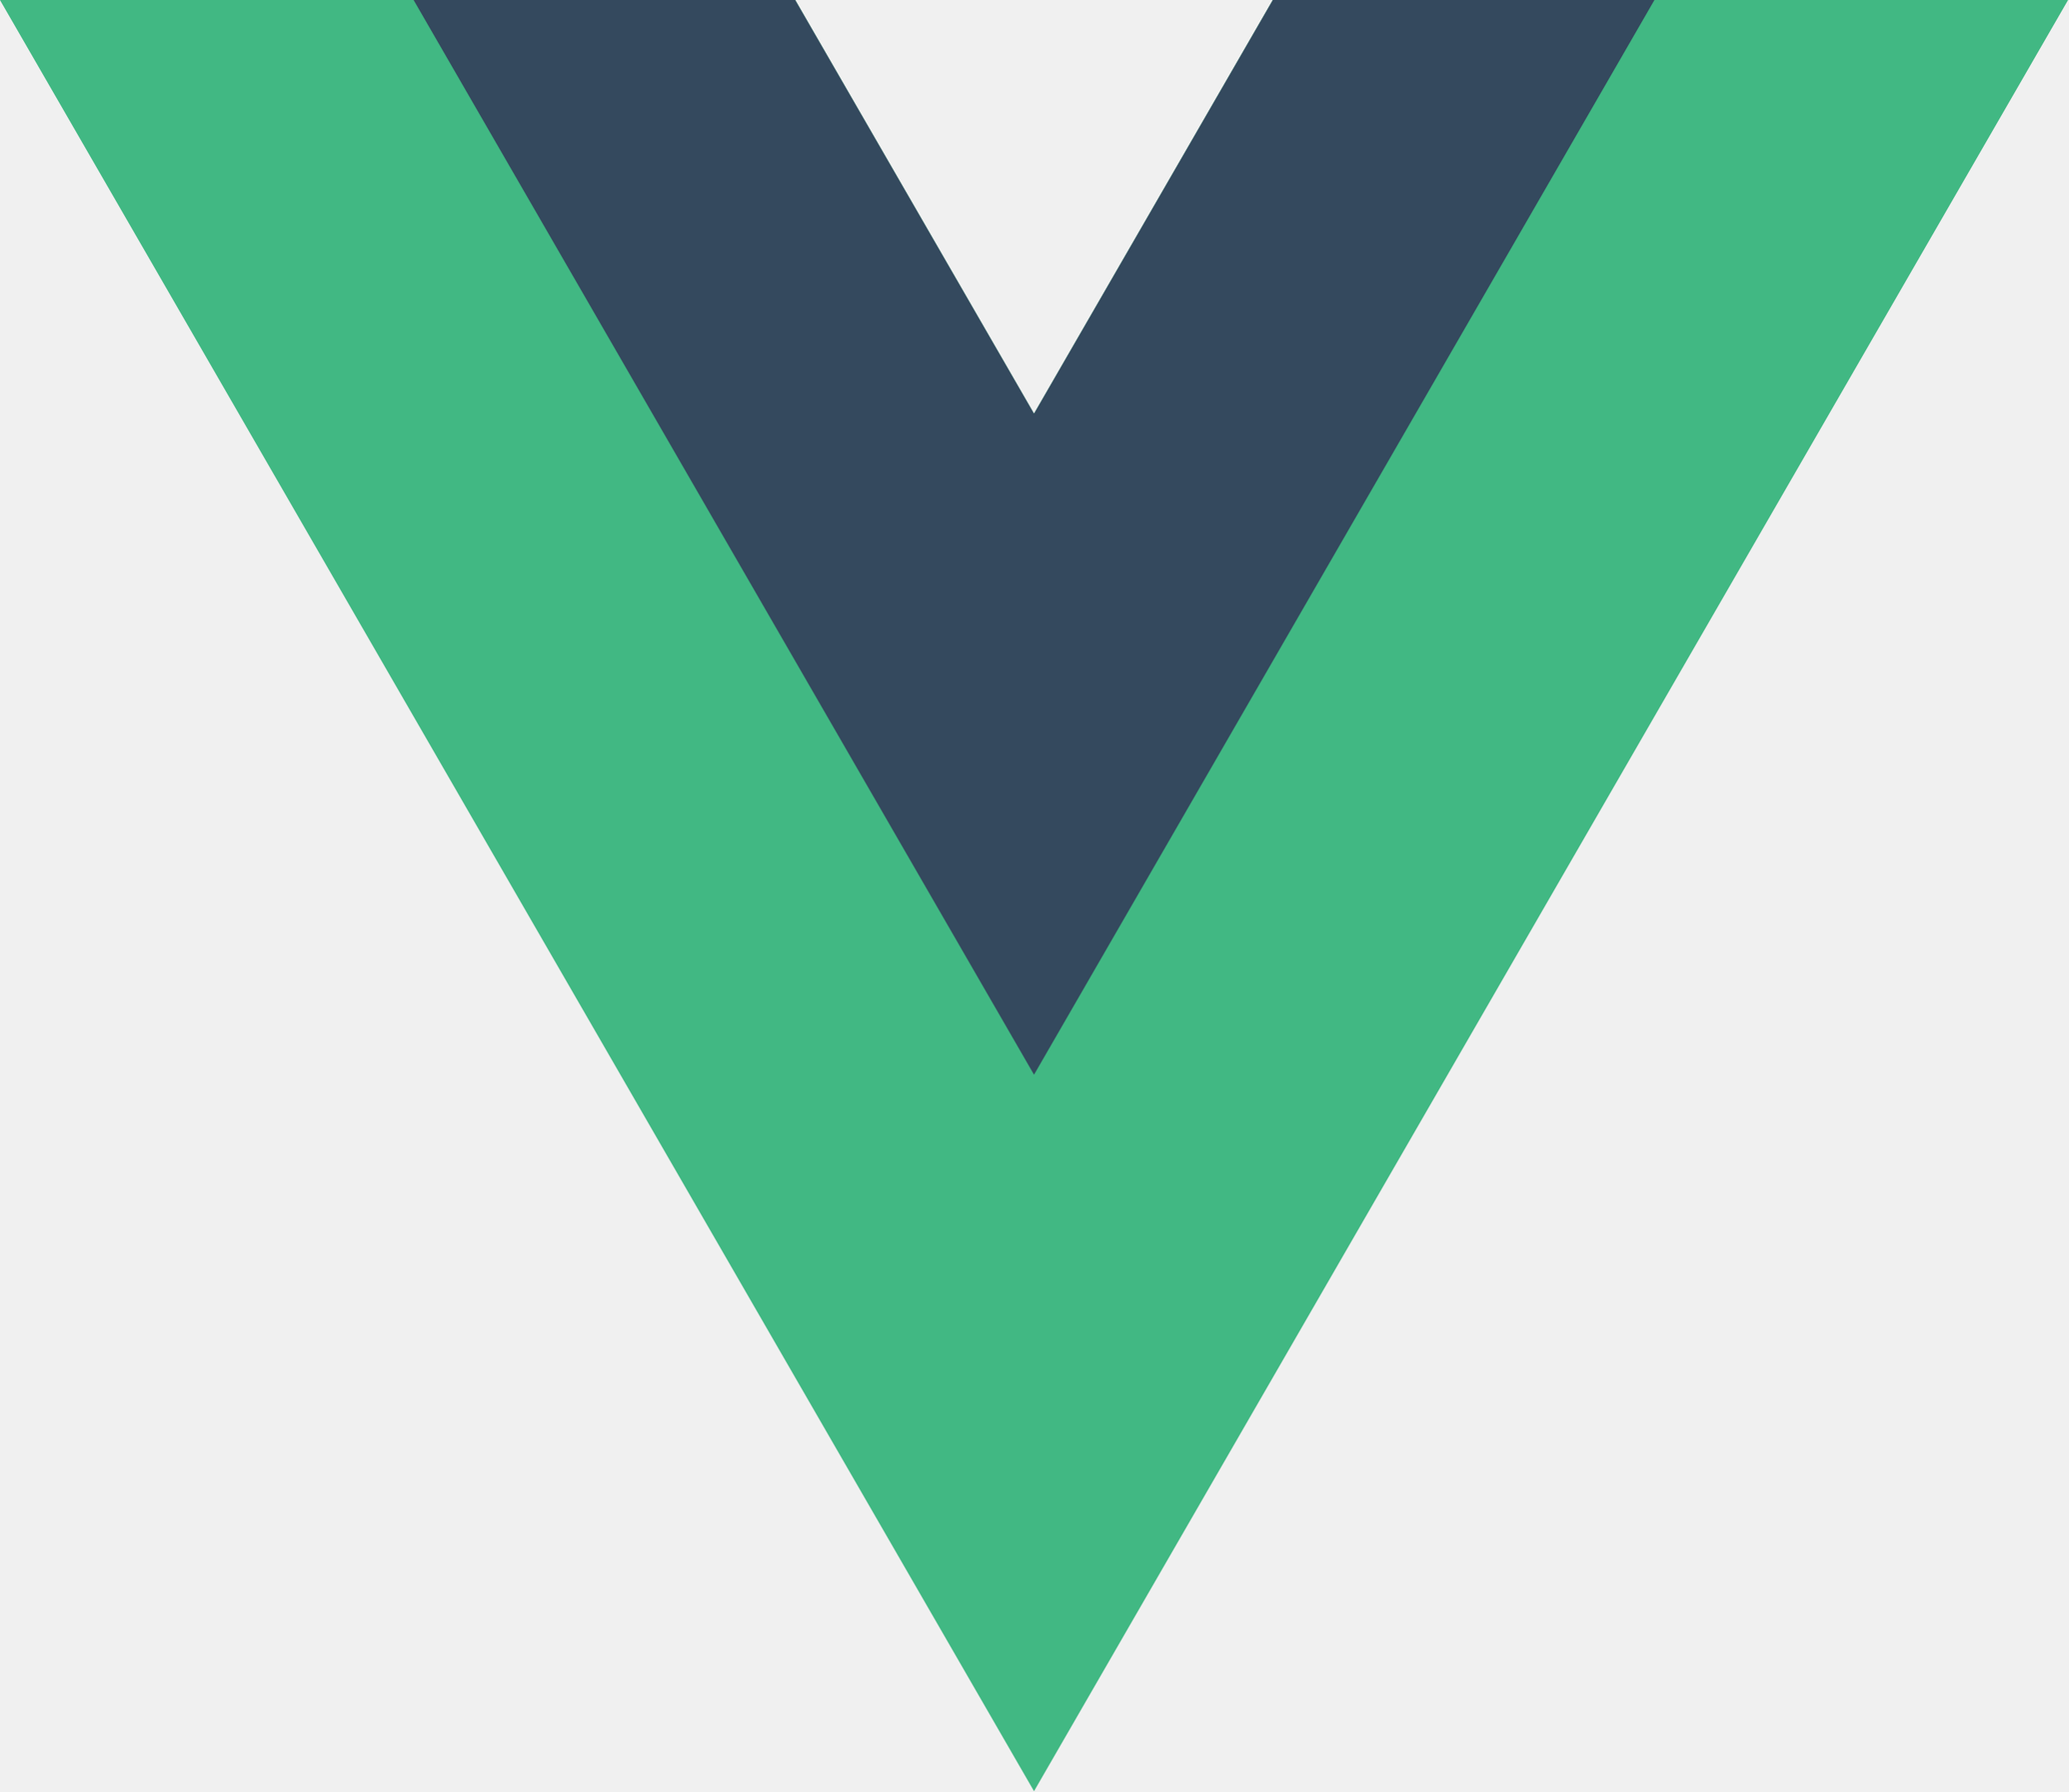
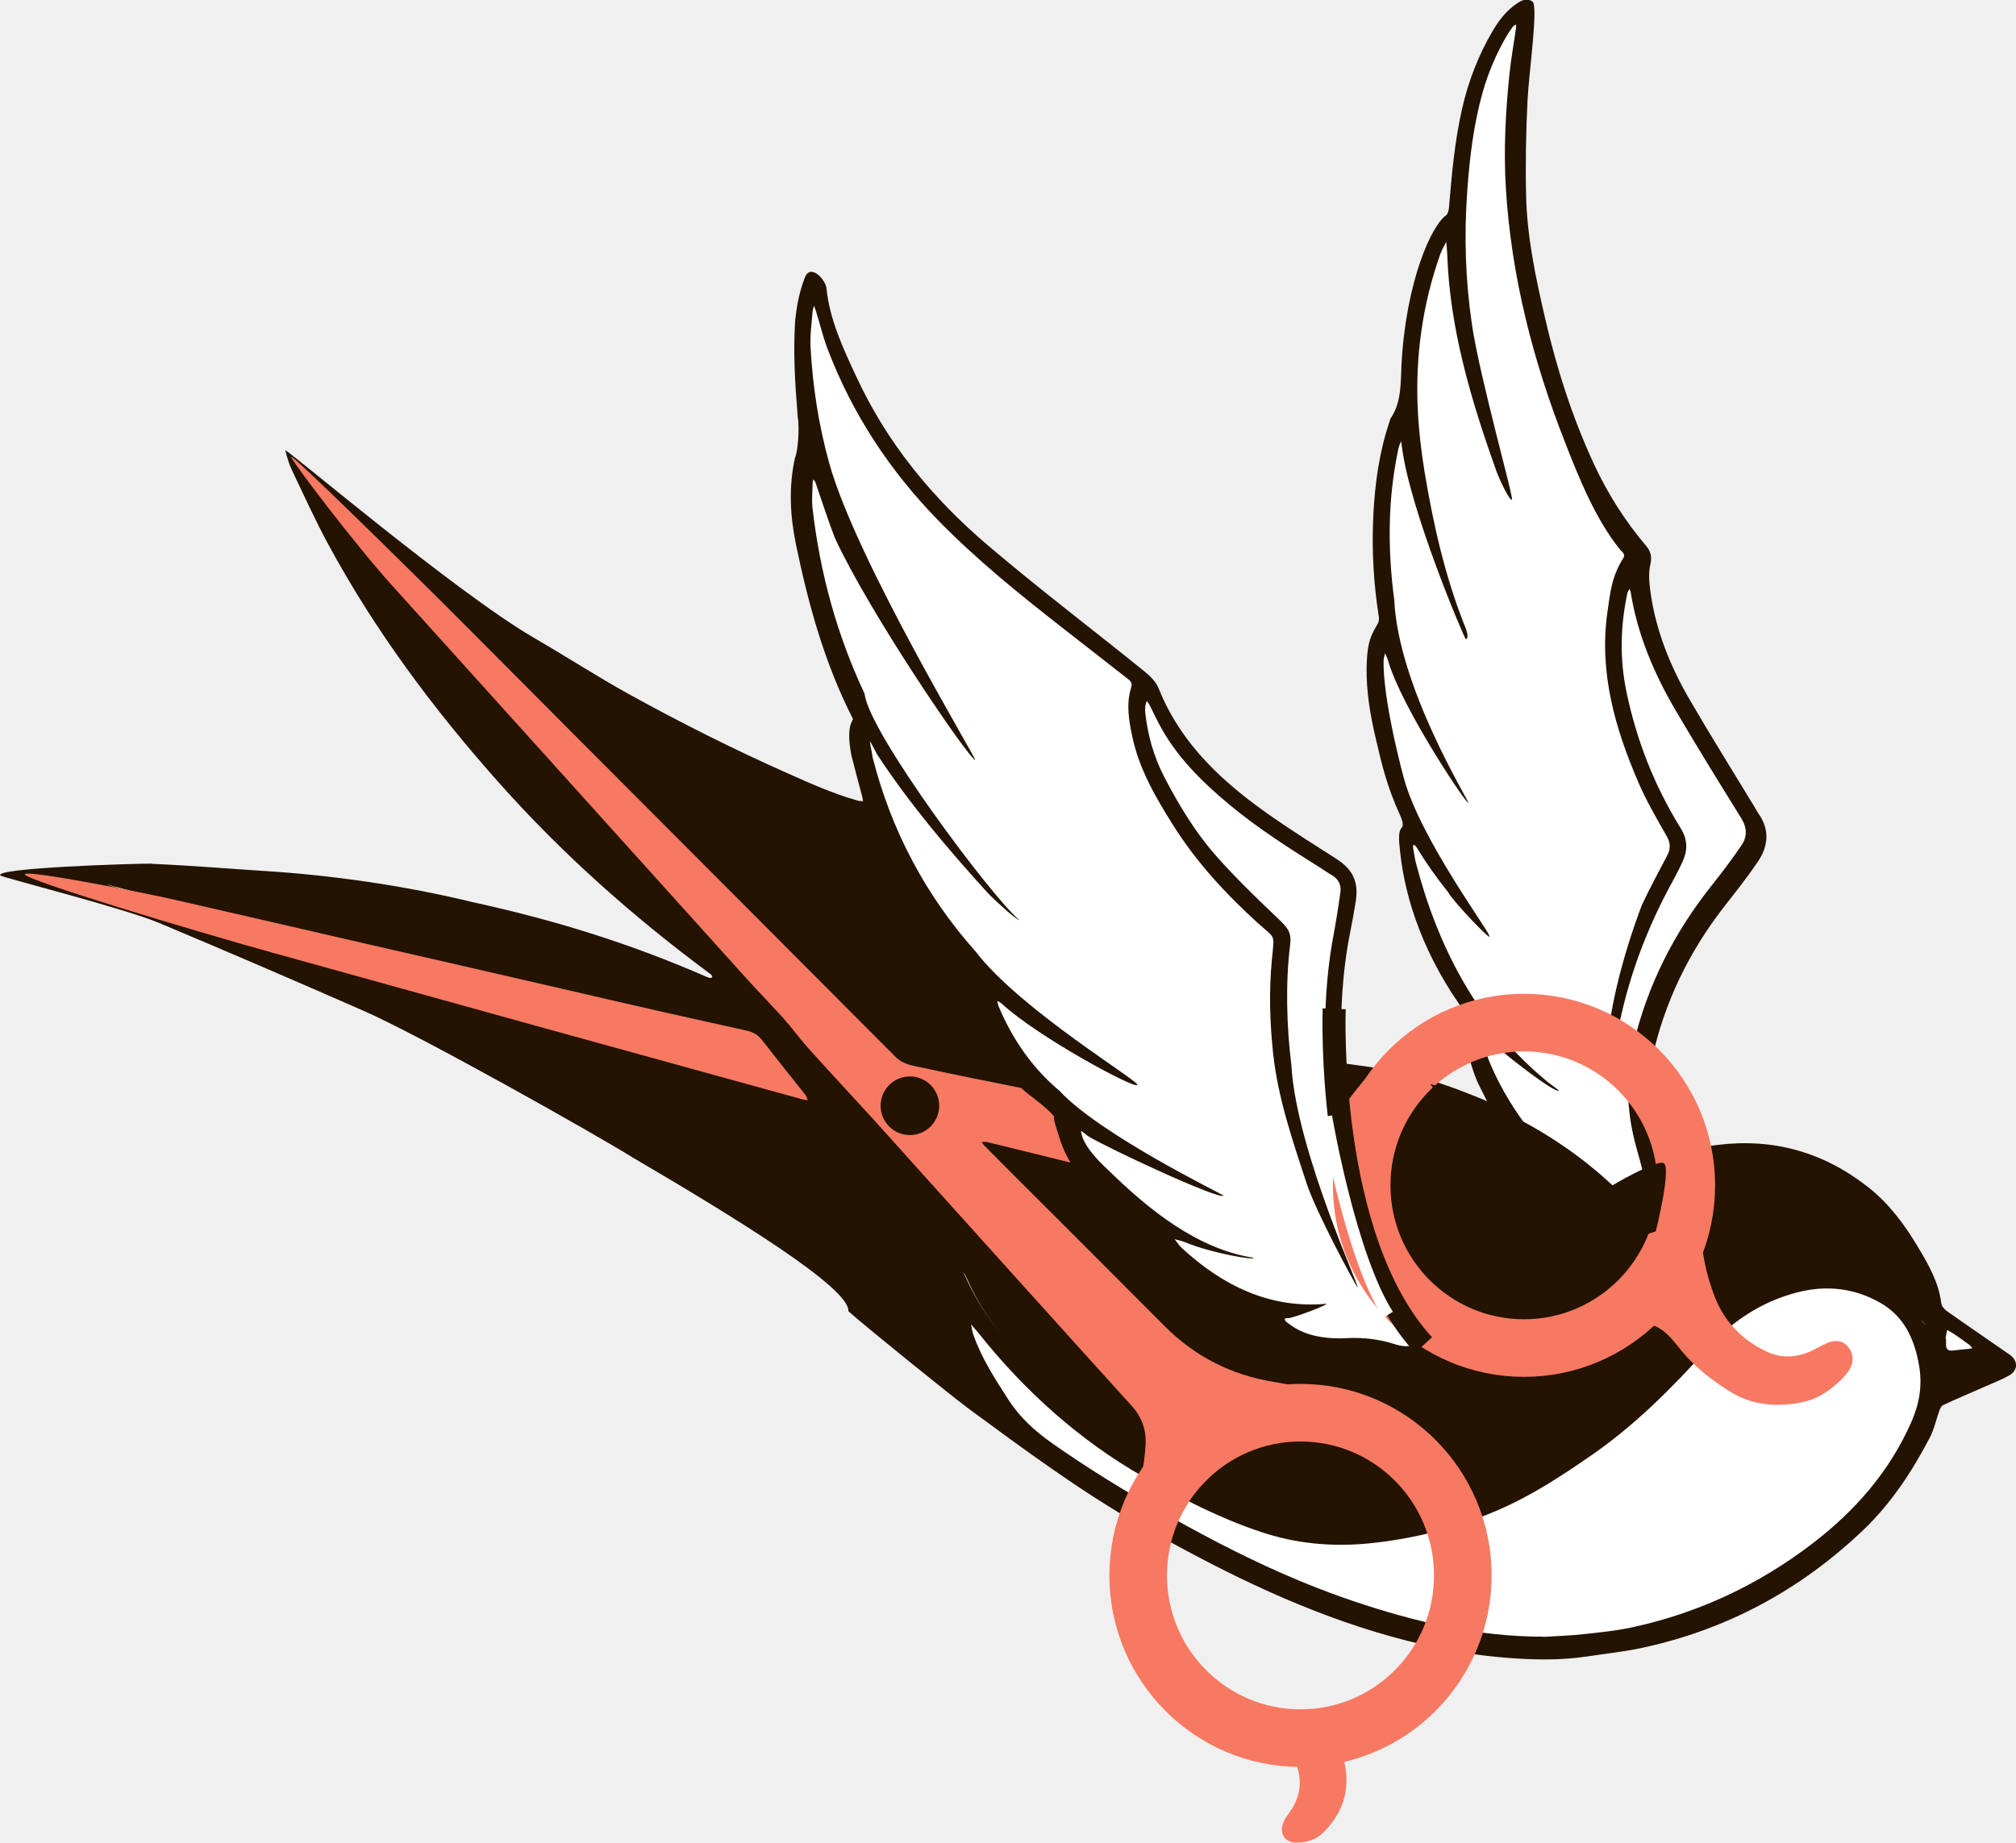
- <svg xmlns="http://www.w3.org/2000/svg" viewBox="0 0 261.76 226.69">
-   <path d="M161.096.001l-30.225 52.351L100.647.001H-.005l130.877 226.688L261.749.001z" fill="#41b883" />
-   <path d="M161.096.001l-30.225 52.351L100.647.001H52.346l78.526 136.01L209.398.001z" fill="#34495e" />
+ <svg xmlns="http://www.w3.org/2000/svg" width="175" height="160" viewBox="0 0 175 160" fill="none">
+   <g clip-path="url(#clip0_526_186)">
+     <path d="M142.217 105.173C142.217 105.173 144.241 103.858 143.674 101.975C143.107 100.099 142.266 96.082 142.217 94.462C142.168 92.842 144.723 83.708 145.936 82.406C147.149 81.103 152.326 74.213 152.326 74.213C152.326 74.213 153.112 73.926 151.655 71.126C150.198 68.326 150.46 68.73 149.71 67.397C148.96 66.064 144.442 57.762 144.442 57.762C144.131 56.875 142.162 52.565 142.217 51.593C142.272 50.621 141.607 47.907 141.699 47.644C141.79 47.381 140.37 46.403 140.016 45.644C139.662 44.886 137.406 41.872 137.272 40.185C137.138 38.498 135.858 35.789 135.59 34.548C135.321 33.307 132.444 26.515 132.444 24.601C132.444 22.688 131.913 18.206 131.913 18.206C131.913 18.206 131.206 11.989 131.249 10.57C131.291 9.152 131.913 6.529 132.047 5.777C132.181 5.025 132.62 2.36 132.535 1.914C132.45 1.467 130.541 1.425 130.23 2.115C129.919 2.806 129.608 3.381 129.255 4.445C128.901 5.508 127.353 11.145 127.218 11.946C127.084 12.747 126.334 16.965 126.334 17.674C126.334 18.384 125.889 20.34 125.889 20.34C125.889 20.34 125.048 21.049 124.518 22.29C123.987 23.531 123.633 25.311 123.323 26.105C123.012 26.9 122.438 30.409 122.438 30.409C122.438 30.409 122.042 33.16 122.042 34.316C122.042 35.471 122.53 36.401 122.042 36.981C121.554 37.562 120.847 38.137 120.756 39.115C120.664 40.093 120.311 43.511 120.268 44.752C120.225 45.993 119.738 49.282 119.823 50.566C119.908 51.85 120.311 54.693 120.311 54.693C120.311 54.693 119.201 57.267 119.292 57.89C119.384 58.514 119.335 60.329 119.561 61.399C119.786 62.469 121.42 68.149 121.817 68.992C122.213 69.836 122.743 71.719 122.792 72.043C122.841 72.367 121.908 71.658 121.951 73.119C121.993 74.58 122.981 77.869 123.42 79.379C123.859 80.89 124.213 82.797 124.7 83.329C125.188 83.861 125.81 85.194 126.292 85.86C126.773 86.526 127.529 88.128 127.84 88.348C128.151 88.568 127.84 89.369 128.109 90.519C128.377 91.668 128.731 92.872 128.731 92.872C128.731 92.872 130.547 95.892 130.986 97.091C131.425 98.289 132.315 99.885 133.065 100.777C133.815 101.67 136.035 102.996 136.961 103.663C137.888 104.329 139.565 105.65 140.193 105.613C140.821 105.576 141.918 105.613 141.918 105.613L142.217 105.161V105.173Z" fill="white" />
+     <path d="M82.54 114.79C83.046 116.728 85.278 121.686 86.442 122.658C87.607 123.63 90.801 125.764 91.478 126.344C92.155 126.925 103.782 133.73 104.269 134.017C104.757 134.304 110.47 136.145 110.86 136.78C111.25 137.416 120.109 140.626 120.109 140.626C120.109 140.626 130.718 143.347 131.785 143.444C132.852 143.542 141.522 142.57 143.491 141.836C145.46 141.103 153.277 138.566 154.063 137.606C154.85 136.646 160.977 132.642 162.05 131.119C163.117 129.597 166.3 126.724 166.708 124.523C167.117 122.322 167.257 119.84 167.184 117.81C167.11 115.78 166.763 112.766 163.367 111.397C159.971 110.027 156.093 107.832 152.831 109.862C149.57 111.892 148.612 113.812 145.918 115.725C143.217 117.645 144.119 118.715 140.016 120.121C135.913 121.527 137.992 123.165 129.95 123.275C121.908 123.385 119.774 124.235 115.22 122.713C110.665 121.191 109.763 121.081 105.94 120.066C102.117 119.051 101.05 118.146 96.886 116.404C92.722 114.661 87.046 111.837 85.582 111.666C84.119 111.494 82.827 114.765 82.827 114.765L82.552 114.784L82.54 114.79Z" fill="white" />
+     <path d="M167.909 114.356C167.909 114.674 168.153 117.993 168.47 118.238C168.787 118.482 170.348 119.265 171.208 118.696C172.067 118.128 172.872 117.846 172.592 117.351C172.311 116.856 171.817 116.245 170.866 115.841C169.915 115.438 167.909 114.349 167.909 114.349V114.356Z" fill="white" />
+     <path d="M123.517 116.122C123.517 116.122 114.683 105.167 116.506 95.764C116.506 95.764 115.622 79.245 117.5 77.075C119.377 74.904 105.038 70.949 104.172 65.978C104.172 65.978 99.941 59.804 100.032 59.37C100.123 58.935 82.729 47.637 82.101 44.532C82.101 44.532 73.401 35.208 73.51 31.883C73.51 31.883 70.523 26.38 70.748 25.604C70.748 25.604 68.724 29.089 71.45 39.726C71.45 39.726 68.395 40.008 72.26 53.568C71.413 53.513 71.23 57.254 77.284 65.581C77.284 65.581 75.053 61.564 75.089 63.814C75.126 66.064 77.931 72.227 78.187 72.673C78.443 73.119 82.016 80.101 82.278 80.321C82.54 80.541 84.174 83.335 85.32 84.221C86.466 85.108 88.838 87.602 89.393 87.639C89.948 87.676 86.521 85.866 86.369 85.903C86.216 85.939 85.82 85.958 86.485 87.364C87.149 88.77 89.204 93.3 90.679 94.217C92.155 95.134 91.582 94.78 92.612 95.837C93.642 96.895 93.441 97.243 93.551 98.093C93.661 98.943 95.685 101.266 96.166 101.731C96.648 102.196 100.629 107.239 101.477 107.423C102.324 107.606 101.843 108.541 103.94 110.1C106.037 111.659 106.135 112.43 108.427 112.98C110.72 113.53 110.683 113.756 112.122 113.793C113.561 113.83 111.116 114.019 111.189 114.539C111.262 115.059 113.128 116.012 113.598 115.97C114.067 115.927 116.018 116.66 117.055 116.746C118.091 116.832 119.006 116.3 120.262 116.636C121.518 116.972 121.627 117.156 122.621 117.229C123.615 117.302 124.127 116.636 124.127 116.636L123.499 116.116L123.517 116.122Z" fill="white" />
+     <path d="M13.175 75.002C16.797 75.161 19.967 75.436 23.004 75.626C28.96 76.005 35.203 76.91 41.026 78.328C48.263 79.911 54.689 81.917 61.317 84.808C61.859 85.065 62.042 84.784 61.487 84.436C54.866 79.52 48.727 74.061 43.251 67.892C37.612 61.546 32.557 54.766 28.503 47.277C27.369 45.18 26.375 42.997 25.351 40.839C25.089 40.295 24.912 39.702 24.766 39.109C24.68 38.767 39.477 51.391 46.379 55.396C49.117 56.985 51.781 58.709 54.549 60.244C59.067 62.744 63.682 65.061 68.401 67.158C70.383 68.039 72.358 68.925 74.449 69.512C74.602 69.555 74.76 69.549 74.919 69.561C74.894 69.42 74.876 69.28 74.84 69.139C74.498 67.843 74.23 66.889 73.907 65.593C73.382 62.861 74.12 62.573 74.029 62.396C71.59 57.615 70.175 52.504 69.096 47.283C68.578 44.776 68.45 42.245 69.017 39.72C69.23 39.353 69.425 37.275 69.249 36.199C68.993 33.075 68.859 30.654 69.017 27.939C69.157 26.533 69.371 25.396 69.865 24.1C70.352 22.841 71.663 24.271 71.742 25.029C72.023 27.787 73.193 30.256 74.352 32.745C77.022 38.504 80.973 43.285 85.753 47.35C90.173 51.11 94.795 54.619 99.313 58.269C99.813 58.673 100.343 59.18 100.569 59.755C102.568 64.75 106.361 68.124 110.629 71.065C112.397 72.282 114.214 73.425 116.018 74.58C117.439 75.491 117.957 76.586 117.683 78.273C117.549 79.117 117.402 79.96 117.232 80.798C116.5 84.411 116.323 88.061 116.433 91.735C116.445 92.181 116.555 92.322 117.043 92.383C121.06 92.903 125.029 93.612 128.608 95.691C128.669 95.727 128.742 95.752 128.803 95.795C129.456 96.223 129.078 95.623 129.035 95.532C128.651 94.688 128.34 94.236 128.023 93.368C127.73 92.573 127.371 91.374 127.255 90.537C127.2 90.152 127.2 89.394 127.444 89.076C127.73 88.709 127.645 88.538 127.413 88.226C123.597 83.115 121.969 78.047 121.542 73.987C121.499 73.413 121.268 72.208 121.719 71.811C121.865 71.548 121.652 71.028 121.487 70.674C120.438 68.357 119.987 66.565 119.414 64.083C118.951 62.084 118.597 60.06 118.628 57.994C118.634 57.621 118.658 56.551 118.853 55.799C119.067 54.956 119.463 54.424 119.628 54.093C119.695 53.953 119.719 53.727 119.689 53.549C119.225 50.621 119.067 47.668 119.213 44.709C119.353 41.952 119.731 39.219 120.627 36.584C120.658 36.492 120.67 36.388 120.725 36.309C121.676 34.891 121.573 33.258 121.658 31.663C122.03 24.497 124.261 19.539 125.548 18.683C125.706 18.524 125.767 18.213 125.785 17.968C126.023 15.095 126.279 12.227 126.926 9.409C127.468 7.037 128.334 4.793 129.566 2.696C130.139 1.724 130.822 0.838 131.803 0.22C132.199 -0.031 132.602 -0.159 133.029 0.141C133.547 0.507 132.724 6.279 132.602 8.645C132.462 11.42 132.407 14.214 132.474 16.996C132.559 20.597 133.309 24.118 134.12 27.621C135.126 31.98 136.479 36.229 138.363 40.295C139.552 42.85 141.052 45.223 142.875 47.375C143.308 47.882 143.412 48.347 143.253 49.038C143.089 49.771 143.162 50.596 143.265 51.361C143.723 54.723 144.973 57.817 146.661 60.727C148.484 63.869 150.417 66.951 152.301 70.062C152.417 70.252 152.514 70.448 152.636 70.625C153.655 72.055 153.496 73.498 152.569 74.855C151.667 76.182 150.661 77.448 149.673 78.713C146.6 82.662 144.473 87.046 143.4 91.955C142.778 94.816 143.156 97.586 143.924 100.343C144.027 100.722 144.223 100.643 144.454 100.539C145.948 99.866 147.545 99.597 149.143 99.402C153.99 98.815 158.331 100.05 162.184 103.088C164.001 104.525 165.33 106.328 166.501 108.291C167.415 109.819 168.293 111.342 168.513 113.163C168.543 113.42 168.811 113.708 169.049 113.873C170.842 115.138 172.659 116.367 174.457 117.626C175.213 118.158 175.189 119.008 174.372 119.448C173.671 119.827 172.927 120.115 172.195 120.439C171.019 120.958 169.836 121.46 168.671 121.998C168.531 122.065 168.421 122.279 168.36 122.444C168.074 123.239 167.897 124.095 167.513 124.834C165.976 127.763 164.178 130.514 161.77 132.819C156.313 138.034 149.917 141.488 142.546 143.077C140.979 143.414 139.369 143.579 137.784 143.823C135.461 144.172 133.126 144.123 130.809 143.94C126.926 143.64 123.139 142.821 119.408 141.696C112.189 139.513 105.513 136.145 98.983 132.428C93.734 129.438 88.905 125.855 84.052 122.285C82.644 121.246 75.266 115.291 73.645 113.848C73.791 111.849 63.95 105.797 54.945 100.514C51.677 98.478 36.594 89.974 31.6 87.78C25.674 85.181 19.736 82.62 13.773 80.119C10.834 78.884 0.201 76.176 0.043 76.023C-0.653 75.357 11.413 74.984 13.188 74.984L13.175 75.002ZM108.738 113.604C106.403 112.791 104.196 111.727 102.264 110.162C101.312 109.391 100.3 108.597 99.855 107.447C99.203 106.041 98.154 105.35 96.984 104.341C96.795 104.231 96.63 104.079 96.459 103.944C93.947 101.92 92.441 99.921 91.594 96.742C91.539 96.528 90.637 95.788 90.472 95.617C89.649 94.786 89.058 94.132 88.302 93.245C86.466 91.087 85.04 88.691 84.302 85.921C84.479 84.497 83.497 83.683 82.668 82.779C82.534 82.632 82.412 82.479 82.29 82.332C79.607 79.074 77.717 76.194 76.071 72.294C75.937 71.982 75.632 71.823 75.279 71.713C73.681 71.193 71.889 70.619 70.346 69.965C64.895 67.66 59.384 65.153 54.208 62.28C50.629 60.293 46.788 57.878 43.294 55.744C38.88 53.042 35.1 50.523 31.393 46.867C30.405 45.889 29.113 44.581 29.027 44.538C29.052 44.63 29.058 44.727 29.101 44.807C29.649 45.895 29.405 45.455 29.997 46.525C33.74 53.28 38.27 59.486 43.337 65.281C50.617 73.621 58.933 80.786 68.243 86.777C68.468 86.924 70.145 88.525 69.718 88.892C68.913 89.082 69.7 89.284 61.908 86.893C55.201 84.454 47.916 81.752 41.056 80.346C38.185 79.697 32.472 78.573 29.564 78.163C22.485 77.429 10.261 76.696 9.371 76.72C8.883 76.708 9.932 77.001 10.035 77.038C11.779 77.643 13.462 77.882 15.157 78.603C21.424 81.269 27.674 83.977 33.905 86.728C38.849 88.911 43.727 91.246 48.33 94.095C52.348 96.577 56.305 99.169 60.311 101.682C67.127 105.962 73.413 110.926 79.272 116.44C79.711 116.856 80.101 117.345 80.589 117.688C81.882 118.598 83.217 119.454 84.534 120.329C84.692 120.433 84.857 120.53 85.022 120.628C84.954 120.439 84.924 120.231 84.82 120.066C83.546 118.012 82.607 115.829 82.266 113.42C82.15 112.625 82.095 111.818 82.07 111.018C82.058 110.584 82.26 110.204 82.741 110.088C83.235 109.972 83.528 110.211 83.711 110.645C83.741 110.712 83.778 110.773 83.808 110.84C84.93 113.439 86.649 115.621 88.552 117.675C94.313 123.899 101.27 128.282 109.165 131.272C112.701 132.611 116.329 132.88 120.018 132.342C124.615 131.669 128.999 130.318 133.01 127.897C136.412 125.843 139.662 123.587 142.515 120.806C144.192 119.173 145.771 117.443 147.381 115.737C149.533 113.457 152.088 111.855 155.063 110.889C159.343 109.495 164.842 110.816 166.885 114.735C166.94 114.832 167.031 114.912 167.104 114.998C167.129 114.869 167.19 114.741 167.171 114.618C166.867 112.68 166.367 110.828 165.3 109.122C163.958 106.976 162.568 104.916 160.447 103.437C157.721 101.541 154.795 100.288 151.411 100.404C150.368 100.441 149.314 100.404 148.295 100.588C147.119 100.802 145.979 101.211 144.826 101.554C144.503 101.651 144.314 101.847 144.345 102.257C144.454 103.907 143.607 105.161 142.515 106.249C141.766 107.001 140.936 107.099 140.107 106.64C139.467 106.286 138.839 105.913 138.242 105.497C135.912 103.859 133.876 101.902 132.041 99.732C131.7 99.328 131.193 98.955 130.87 98.638C129.078 97.011 128.054 96.302 126.279 95.575C122.902 94.223 119.676 93.508 117.006 93.441C116.5 93.582 116.439 93.453 116.512 94.211C117.018 99.983 118.616 105.362 121.335 110.467C122.146 111.996 122.944 113.53 123.78 115.046C124.566 116.899 123.926 118.183 122.042 118.189C121.487 118.189 120.877 118.036 120.347 117.889C119.256 117.584 118.158 117.455 117.024 117.486C116.171 117.51 115.311 117.547 114.47 117.437C112.153 117.131 110.116 116.343 109.104 113.964M111.763 114.441C111.677 114.441 111.592 114.478 111.507 114.502C111.549 114.588 111.567 114.704 111.628 114.747C112.11 115.083 113.415 116.385 117 116.184C118.323 116.11 119.786 116.288 121.054 116.703C121.377 116.807 121.719 116.881 122.054 116.887C122.749 116.887 122.957 116.587 122.646 115.97C122.17 115.01 121.652 114.074 121.134 113.133C119.646 110.437 118.341 107.661 117.347 104.739C116.067 100.997 115.396 97.14 115.152 93.196C114.909 89.204 115.006 85.236 115.738 81.299C115.976 80.028 116.177 78.75 116.354 77.472C116.445 76.806 116.165 76.286 115.561 75.956C115.287 75.803 115.031 75.614 114.762 75.442C111.994 73.7 109.232 71.957 106.714 69.861C104.282 67.831 102.05 65.63 100.569 62.775C100.3 62.255 100.05 61.723 99.782 61.204C99.721 61.081 99.624 60.971 99.544 60.861C99.502 61.014 99.435 61.161 99.416 61.314C99.398 61.509 99.398 61.705 99.416 61.901C99.636 63.863 100.166 65.734 101.075 67.482C102.331 69.891 103.733 72.227 105.525 74.262C107.214 76.182 109.062 77.967 110.915 79.728C111.763 80.535 112.134 80.92 111.988 82.057C111.574 85.377 111.689 89.161 112.098 92.475C112.512 100.031 118.487 112.717 117.799 111.708C117.5 111.274 114.238 105.24 113.415 102.734C112.226 99.102 110.939 95.354 110.525 91.558C110.226 88.831 110.147 86.098 110.403 83.359C110.622 81 110.769 81.574 109.208 80.162C106.409 77.625 103.873 74.88 101.849 71.67C100.337 69.267 98.91 66.834 98.301 64.01C97.99 62.561 97.74 61.13 98.197 59.675C98.319 59.284 98.106 59.094 97.837 58.893C95.99 57.456 94.149 56.013 92.301 54.57C88.509 51.611 84.772 48.597 81.406 45.143C77.199 40.821 73.95 35.887 71.816 30.232C71.431 29.211 71.175 28.135 70.852 27.09C70.797 26.906 70.724 26.729 70.663 26.552C70.621 26.723 70.547 26.888 70.535 27.059C70.462 28.08 70.303 29.107 70.358 30.128C70.547 33.552 71.066 36.932 71.986 40.234C74.364 48.75 85.04 66.302 84.644 65.991C83.924 65.612 75.48 53.231 72.474 46.714C71.858 45.125 71.346 43.492 70.785 41.885C70.749 41.787 70.663 41.713 70.602 41.622C70.578 41.713 70.541 41.811 70.541 41.903C70.529 42.636 70.45 43.376 70.529 44.098C71.169 49.722 72.651 55.133 75.053 60.238C75.394 63.582 86.143 77.961 88.491 79.893C88.131 79.814 86.18 78.01 85.704 77.49C82.32 73.761 78.967 69.818 76.156 65.526C76.022 65.306 75.455 64.175 75.516 64.389C75.529 64.658 75.724 65.44 75.736 65.709C75.736 65.734 75.748 65.758 75.754 65.783C77.37 72.123 80.351 77.747 84.692 82.62C88.588 87.725 99.233 94.064 98.709 94.205C98.502 94.566 90.015 89.987 86.96 87.144C86.85 87.04 86.698 86.979 86.57 86.899C86.607 87.058 86.625 87.229 86.686 87.376C87.887 90.237 89.612 92.738 91.99 94.731C95.514 98.527 106.031 103.651 106.208 103.803C106.019 104.286 96.118 99.677 94.46 98.65C94.325 98.57 93.978 98.252 93.832 98.191C93.886 98.344 93.783 99.396 96.264 101.651C99.764 105.081 103.983 108.456 108.812 109.208C108.958 109.452 105.196 108.817 102.885 107.863C102.593 107.741 102.27 107.68 101.965 107.594C102.16 107.838 102.331 108.114 102.556 108.328C106.062 111.586 110.208 113.64 115.049 113.206C115.713 113.145 112.171 114.49 111.756 114.46L111.763 114.441ZM146.155 74.593C145.857 75.259 145.527 75.913 145.174 76.555C143.204 80.144 141.711 83.922 140.784 87.92C140.546 88.941 139.857 92.212 139.626 92.499C139.357 92.836 139.119 87.663 142.515 78.597C143.204 77.117 143.997 75.687 144.747 74.232C145.04 73.663 144.997 73.156 144.668 72.581C143.814 71.077 142.93 69.573 142.247 67.99C140.199 63.258 138.79 58.391 139.534 53.14C139.79 51.324 139.918 50.04 140.918 48.444C141.138 48.096 140.778 47.913 140.601 47.686C138.485 45.033 137.089 41.567 135.858 38.418C133.071 31.32 131.187 23.996 130.718 16.348C130.517 13.071 130.687 9.8 131.017 6.542C131.157 5.16 131.407 3.79 131.602 2.415C131.614 2.323 131.602 2.225 131.59 2.128C131.498 2.189 131.382 2.225 131.328 2.311C131.114 2.611 130.901 2.91 130.724 3.228C129.858 4.738 129.181 6.328 128.706 8.003C127.913 10.815 127.572 13.695 127.365 16.599C127.084 20.487 127.206 24.357 127.779 28.221C128.474 32.873 131.443 43.334 131.242 43.389C130.992 43.456 130.09 41.45 129.907 40.943C127.712 34.787 125.846 28.593 125.627 22.052C125.615 21.703 125.572 21.349 125.542 21C125.377 21.343 125.17 21.667 125.042 22.021C123.475 26.417 122.847 30.959 123.072 35.606C123.164 37.434 123.377 39.262 123.676 41.065C124.426 45.559 125.426 49.967 127.09 54.197C127.163 54.381 127.608 55.353 127.249 55.512C127.011 55.218 122.408 44.318 121.707 38.883C121.682 38.693 121.652 38.498 121.627 38.308C121.548 38.504 121.444 38.693 121.402 38.901C120.457 43.272 120.445 47.68 121.03 52.094C121.384 59.651 127.432 69.384 127.456 69.695C127.487 70.111 121.682 61.503 120.493 57.358C120.432 57.132 120.323 56.924 120.231 56.71C120.189 56.936 120.109 57.156 120.103 57.383C120.048 60.073 121.176 65.086 121.89 67.66C123.353 72.936 129.444 81.091 129.267 81.25C129.657 81.929 126.298 78.481 125.676 77.429C124.712 76.231 123.7 74.788 122.944 73.535C122.889 73.449 122.786 73.394 122.7 73.321C122.688 73.413 122.652 73.51 122.664 73.602C122.743 74.061 122.804 74.519 122.92 74.966C124.792 82.155 128.182 88.672 133.809 93.49C134.62 94.199 134.937 94.358 135.315 94.676C135.15 95.067 130.468 91.478 129.133 90.164C129.035 90.066 128.913 89.993 128.803 89.913C128.767 90.066 128.669 90.231 128.706 90.36C128.901 91.038 129.084 91.723 129.364 92.371C131.291 96.852 134.352 100.441 138.138 103.437C138.918 104.054 139.778 104.574 140.625 105.093C140.808 105.21 141.168 105.228 141.351 105.124C142.247 104.623 142.912 102.935 142.656 101.914C142.473 101.181 142.272 100.453 142.07 99.726C141.223 96.736 141.07 93.74 141.79 90.684C143.009 85.505 145.363 80.902 148.673 76.769C149.539 75.687 150.368 74.562 151.155 73.419C151.685 72.654 151.661 71.86 151.143 71.028C149.222 67.941 147.314 64.847 145.472 61.711C143.582 58.495 142.137 55.096 141.546 51.379C141.534 51.3 141.479 51.22 141.442 51.141C141.381 51.257 141.29 51.373 141.266 51.501C140.662 54.332 140.589 57.156 141.174 60.011C142.052 64.267 143.613 68.234 145.899 71.921C146.174 72.361 146.68 73.351 146.137 74.605L146.155 74.593ZM133.961 142.124C135.12 142.05 136.29 142.02 137.443 141.891C138.9 141.732 140.375 141.586 141.802 141.268C147.509 140.015 152.685 137.575 157.325 134.023C161.02 131.193 164.013 127.787 165.915 123.471C166.617 121.875 166.885 120.286 166.586 118.562C166.19 116.269 165.294 114.288 163.196 113.102C160.934 111.825 158.514 111.562 155.996 112.216C152.899 113.023 150.35 114.71 148.228 117.076C145.149 120.512 141.9 123.765 138.083 126.399C135.559 128.142 132.998 129.823 130.181 131.052C126.554 132.635 122.774 133.614 118.835 134.005C115.622 134.323 112.488 134.035 109.409 132.996C105.855 131.804 102.556 130.11 99.313 128.258C93.667 125.036 88.936 120.769 84.9 115.695C84.71 115.456 84.497 115.23 84.29 114.998C84.357 115.297 84.394 115.609 84.497 115.896C85.21 117.944 86.387 119.748 87.552 121.551C88.527 123.068 89.838 124.254 91.307 125.293C94.435 127.5 97.703 129.487 101.026 131.376C106.324 134.39 111.756 137.092 117.549 139.042C122.877 140.834 128.291 142.112 133.961 142.105V142.124ZM168.885 116.214C168.885 116.214 168.915 116.214 168.927 116.22C168.927 116.416 168.927 116.612 168.927 116.801C168.94 117.186 169.159 117.296 169.507 117.26C169.958 117.205 170.409 117.168 170.866 117.119C170.982 117.107 171.092 117.082 171.208 117.064C171.122 116.96 171.049 116.832 170.939 116.758C170.513 116.44 170.074 116.135 169.635 115.835C169.439 115.701 169.226 115.597 169.019 115.474C168.97 115.719 168.927 115.97 168.879 116.214H168.885Z" fill="#231300" />
+     <path d="M109.33 113.292C106.946 112.46 104.77 112.008 102.794 110.406C101.825 109.618 100.788 108.811 100.337 107.637C99.672 106.206 98.6 105.497 97.404 104.464C97.216 104.354 97.045 104.195 96.868 104.054C94.301 101.988 92.765 99.946 91.905 96.7C91.85 96.479 90.93 95.721 90.759 95.55C89.918 94.7 89.314 94.034 88.546 93.129C86.674 90.928 85.217 88.477 84.461 85.652C84.638 84.203 83.638 83.366 82.796 82.449C82.662 82.302 82.54 82.143 82.412 81.99C79.675 78.664 77.742 75.724 76.065 71.744C75.931 71.426 75.614 71.267 75.26 71.151C73.633 70.625 71.803 70.032 70.231 69.365C64.664 67.012 59.043 64.45 53.757 61.516C50.105 59.486 46.178 57.022 42.617 54.839C38.112 52.082 34.252 49.514 30.466 45.779C29.454 44.782 28.137 43.444 28.052 43.401C28.076 43.492 28.082 43.59 28.125 43.676C28.686 44.789 28.436 44.342 29.04 45.431C32.862 52.327 37.49 58.66 42.66 64.585C50.092 73.095 58.219 80.645 67.725 86.759C67.956 86.905 70.029 88.311 69.59 88.684C68.767 88.88 69.566 89.082 61.615 86.642C54.769 84.154 47.33 81.397 40.325 79.954C37.392 79.294 31.564 78.145 28.595 77.729C21.364 76.983 8.889 76.231 7.981 76.255C7.487 76.243 8.554 76.543 8.658 76.579C10.438 77.197 12.151 77.442 13.883 78.175C20.278 80.896 26.662 83.665 33.021 86.471C38.069 88.697 43.05 91.087 47.751 93.991C51.854 96.528 55.897 99.169 59.982 101.737C66.938 106.108 73.358 111.177 79.339 116.801C79.79 117.223 80.187 117.724 80.687 118.073C82.01 119.002 83.369 119.876 84.717 120.769C84.881 120.879 85.772 121.955 85.936 122.053C85.869 121.863 85.113 120.671 85.009 120.5C85.522 117.957 83.022 116.11 82.4 113.714C82.284 112.901 82.223 112.081 82.199 111.256C82.187 110.81 82.388 110.425 82.882 110.308C83.382 110.192 83.686 110.437 83.869 110.877C83.9 110.944 83.942 111.005 83.967 111.073C85.107 113.726 86.869 115.951 88.814 118.048C94.697 124.4 101.8 128.876 109.854 131.926C113.464 133.296 117.165 133.565 120.933 133.014C125.627 132.33 130.096 130.948 134.199 128.472C137.675 126.375 140.991 124.07 143.906 121.233C145.619 119.571 147.229 117.798 148.869 116.061C151.064 113.738 153.679 112.1 156.715 111.115C161.081 109.697 166.013 112.546 168.098 116.55C168.153 116.654 168.269 115.743 168.348 115.835C168.373 115.707 168.513 115.291 168.495 115.169C168.184 113.188 167.812 111.464 166.72 109.722C165.349 107.533 164.385 105.026 162.221 103.516C159.441 101.578 156.807 99.848 153.356 99.964C152.295 100.001 150.881 99.946 149.838 100.135C148.637 100.355 147.552 100.496 146.375 100.844C146.046 100.942 144.333 101.15 144.357 101.566C143.839 103.149 144.375 103.803 143.259 104.916C142.491 105.68 142.772 106.072 141.93 105.607C141.875 105.32 140.949 104.317 140.339 103.889C138.443 102.257 137.845 102.024 136.169 100.765C135.779 100.472 135.413 100.141 135.053 99.811C134.047 98.87 132.139 97.659 131.547 97.347C129.712 95.685 128.926 95.556 127.109 94.816C126.097 94.413 125.127 94.101 124.194 93.863C121.945 93.288 119.902 93.129 117.975 93.08C117.457 93.227 115.823 92.872 115.896 93.643C116.409 99.53 118.725 106.053 121.5 111.262C122.329 112.821 122.92 114.209 123.774 115.756C123.627 117.902 124.03 117.694 122.146 117.694C121.695 117.694 121.243 117.645 120.811 117.529C119.603 117.205 118.378 116.96 117.128 117.095C116.488 117.162 115.848 117.18 115.214 117.095C112.799 116.771 110.86 116.722 109.818 114.264" fill="#231300" />
+     <path d="M160.337 116.838C159.928 116.398 159.27 116.312 158.575 116.624C158.111 116.832 157.666 117.095 157.203 117.309C155.941 117.883 154.654 117.957 153.392 117.37C151.246 116.373 149.673 114.753 148.832 112.546C147.929 110.168 147.484 107.674 147.71 105.1C147.631 104.103 147.6 103.107 147.466 102.116C147.186 100.093 146.863 98.1 145.759 96.278C144.558 94.291 143.454 92.261 141.631 90.745C140.577 89.865 139.54 88.984 138.248 88.477C134.791 87.12 131.26 87.058 127.73 88.055C125.145 88.782 122.688 89.816 120.585 91.595C118.908 93.013 117.591 94.725 116.341 96.492C116.354 96.638 116.384 96.834 116.469 97.073C116.805 97.996 116.835 99.359 117.055 100.325C117.414 101.914 117.853 103.48 118.176 105.081C118.817 108.26 119.713 111.226 121.359 113.928C121.737 114.288 122.127 114.637 122.548 114.967C125.401 117.223 127.462 114.979 130.303 117.382C130.95 117.926 134.047 118.525 135.888 118.128C140.388 117.156 141.217 115.713 142.229 115.371C143.149 115.059 143.363 114.93 143.991 115.297C144.863 115.811 145.411 116.618 146.033 117.364C147.198 118.758 148.789 119.992 150.356 120.934C152.545 122.248 155.118 122.126 156.971 121.613C158.617 121.154 160.361 119.43 160.666 118.678C160.94 118.006 160.843 117.382 160.343 116.844L160.337 116.838ZM143.979 107.606C143.564 109.153 142.18 110.877 141.156 112.039C139.01 114.484 135.394 115.389 132.388 115.78C129.425 116.165 126.279 114.985 124.066 113.243C122.024 111.635 119.963 108.083 119.445 105.485C118.719 101.853 119.731 98.564 121.792 95.422C122.67 94.083 124.31 93.398 125.316 92.175C126.804 90.366 130.035 90.115 132.443 90.286C134.382 90.427 136.699 90.671 138.284 91.833C139.699 92.866 142.247 94.401 143.046 96.003C143.643 97.201 144.533 99.023 144.662 100.392C144.759 101.431 145.137 102.666 145.235 103.706C145.247 104.971 144.302 106.39 143.979 107.6V107.606Z" fill="#F77962" />
+     <path d="M125.938 128.802C123.865 125.305 120.701 123.147 117.043 121.649C114.963 120.799 112.775 120.353 110.555 119.986C106.903 119.381 103.733 117.792 101.099 115.144C96.795 110.816 92.478 106.512 88.161 102.196C87.247 101.279 86.332 100.368 85.424 99.445C85.338 99.359 85.284 99.255 85.21 99.157C85.345 99.157 85.479 99.145 85.613 99.145C85.686 99.145 85.753 99.175 85.826 99.194C88.198 99.775 90.564 100.362 92.935 100.942C92.539 100.325 92.246 99.646 92.021 98.955C91.899 98.582 91.21 96.571 91.594 97.03C90.722 95.99 89.619 95.355 88.643 94.462C85.82 93.899 82.997 93.343 80.187 92.726C79.345 92.542 78.437 92.469 77.742 91.766C65.328 79.3 52.891 66.865 40.483 54.393C35.411 49.294 25.473 39.549 25.29 39.659C25.107 39.769 30.838 47.295 33.996 50.792C44.288 62.188 54.555 73.596 64.835 84.998C65.895 86.172 67.005 87.297 68.06 88.477C68.785 89.296 69.425 90.189 70.157 91.002C72.011 93.062 73.901 95.092 75.772 97.14C76.858 98.332 77.925 99.536 79.004 100.734C85.406 107.845 91.801 114.961 98.221 122.047C99.124 123.043 99.514 124.15 99.441 125.452C99.325 127.457 98.868 129.395 98.325 131.333C96.868 136.536 97.282 141.512 100.489 146.012C103.276 149.919 106.983 152.327 111.866 152.658C112.22 152.682 112.366 152.817 112.488 153.128C113.11 154.675 112.866 156.087 111.897 157.414C111.696 157.689 111.5 157.976 111.385 158.288C111.037 159.23 111.549 159.988 112.543 159.988C113.445 159.988 114.268 159.731 114.921 159.065C116.719 157.243 117.28 155.091 116.61 152.627C116.53 152.34 116.451 152.175 116.866 152.052C118.835 151.472 120.603 150.561 122.298 149.332C124.194 147.956 125.523 146.208 126.505 144.184C127.962 141.17 128.304 137.936 127.895 134.628C127.639 132.556 127.029 130.593 125.956 128.79L125.938 128.802ZM79.034 97.598C78.156 97.818 77.23 96.889 77.132 95.648C77.065 94.841 77.943 94.095 78.967 94.058C79.833 94.028 80.802 94.761 80.845 95.495C80.918 96.663 80.15 97.561 79.034 97.598ZM123.963 143.285C122.658 146.795 119.963 148.366 116.25 149.032C115.055 149.246 113.683 149.668 112.555 149.479C110.671 149.57 109.238 149.075 107.653 148.244C104.166 146.422 100.782 143.86 100.154 139.782C100.002 138.798 99.947 137.484 100.13 136.469C100.3 135.484 100.63 133.436 100.91 132.489C102.05 128.692 104.751 125.984 108.519 124.706C109.677 124.315 111.189 123.954 112.403 123.807C113.445 123.679 115.537 123.954 116.555 124.351C117.89 124.871 120.231 125.953 121.396 126.895C123.56 128.643 124.566 131.596 125.438 134.256C126.42 137.251 125.06 140.351 123.969 143.285H123.963Z" fill="#F77962" />
+     <path d="M66.084 90.237C65.713 89.76 65.231 89.577 64.688 89.455C62.237 88.911 59.78 88.373 57.329 87.816C54.47 87.168 51.61 86.502 48.751 85.842C45.891 85.181 43.032 84.521 40.172 83.867C37.313 83.213 34.453 82.559 31.6 81.904C28.985 81.305 26.369 80.694 23.753 80.095C20.924 79.441 18.089 78.799 15.26 78.144C12.383 77.484 2.28 75.491 2.158 75.907C2.024 76.359 16.724 80.798 23.583 82.699C31.137 84.796 38.691 86.899 46.245 88.99C54.037 91.148 61.829 93.3 69.627 95.446C69.785 95.489 69.956 95.501 70.121 95.526C70.053 95.373 70.011 95.195 69.913 95.067C68.639 93.453 67.353 91.857 66.091 90.231L66.084 90.237Z" fill="#F77962" />
+     <path d="M112.89 150.915C120.672 150.915 126.98 144.59 126.98 136.787C126.98 128.984 120.672 122.658 112.89 122.658C105.109 122.658 98.8 128.984 98.8 136.787C98.8 144.59 105.109 150.915 112.89 150.915Z" stroke="#F77962" stroke-width="5" stroke-miterlimit="10" />
+     <path d="M132.291 117.046C140.072 117.046 146.381 110.72 146.381 102.917C146.381 95.114 140.072 88.788 132.291 88.788C124.509 88.788 118.201 95.114 118.201 102.917C118.201 110.72 124.509 117.046 132.291 117.046Z" stroke="#F77962" stroke-width="5" stroke-miterlimit="10" />
+     <path d="M115.817 87.59C115.817 87.59 115.037 107.478 123.572 116.783" stroke="#231300" stroke-width="2" stroke-miterlimit="10" />
+     <path d="M78.985 97.555C79.837 97.555 80.528 96.863 80.528 96.008C80.528 95.154 79.837 94.462 78.985 94.462C78.133 94.462 77.443 95.154 77.443 96.008C77.443 96.863 78.133 97.555 78.985 97.555Z" fill="#231300" stroke="#231300" stroke-width="2" stroke-miterlimit="10" />
+     <path d="M115.134 96.932C115.177 97.176 117.213 109.043 120.487 114.16" stroke="white" stroke-miterlimit="10" />
+     <path d="M124.146 94.126C124.146 94.126 132.718 96.106 139.973 102.917C139.973 102.917 143.601 100.759 144.381 100.973C145.162 101.187 143.735 106.909 143.735 106.909C143.735 106.909 137.601 109.031 137.169 108.859C136.736 108.688 130.297 102.446 129.523 101.279C128.749 100.111 124.152 94.132 124.152 94.132L124.146 94.126Z" fill="#231300" />
+   </g>
+   <defs>
+     <clipPath id="clip0_526_186">
+       <rect width="175" height="160" fill="white" />
+     </clipPath>
+   </defs>
</svg>
